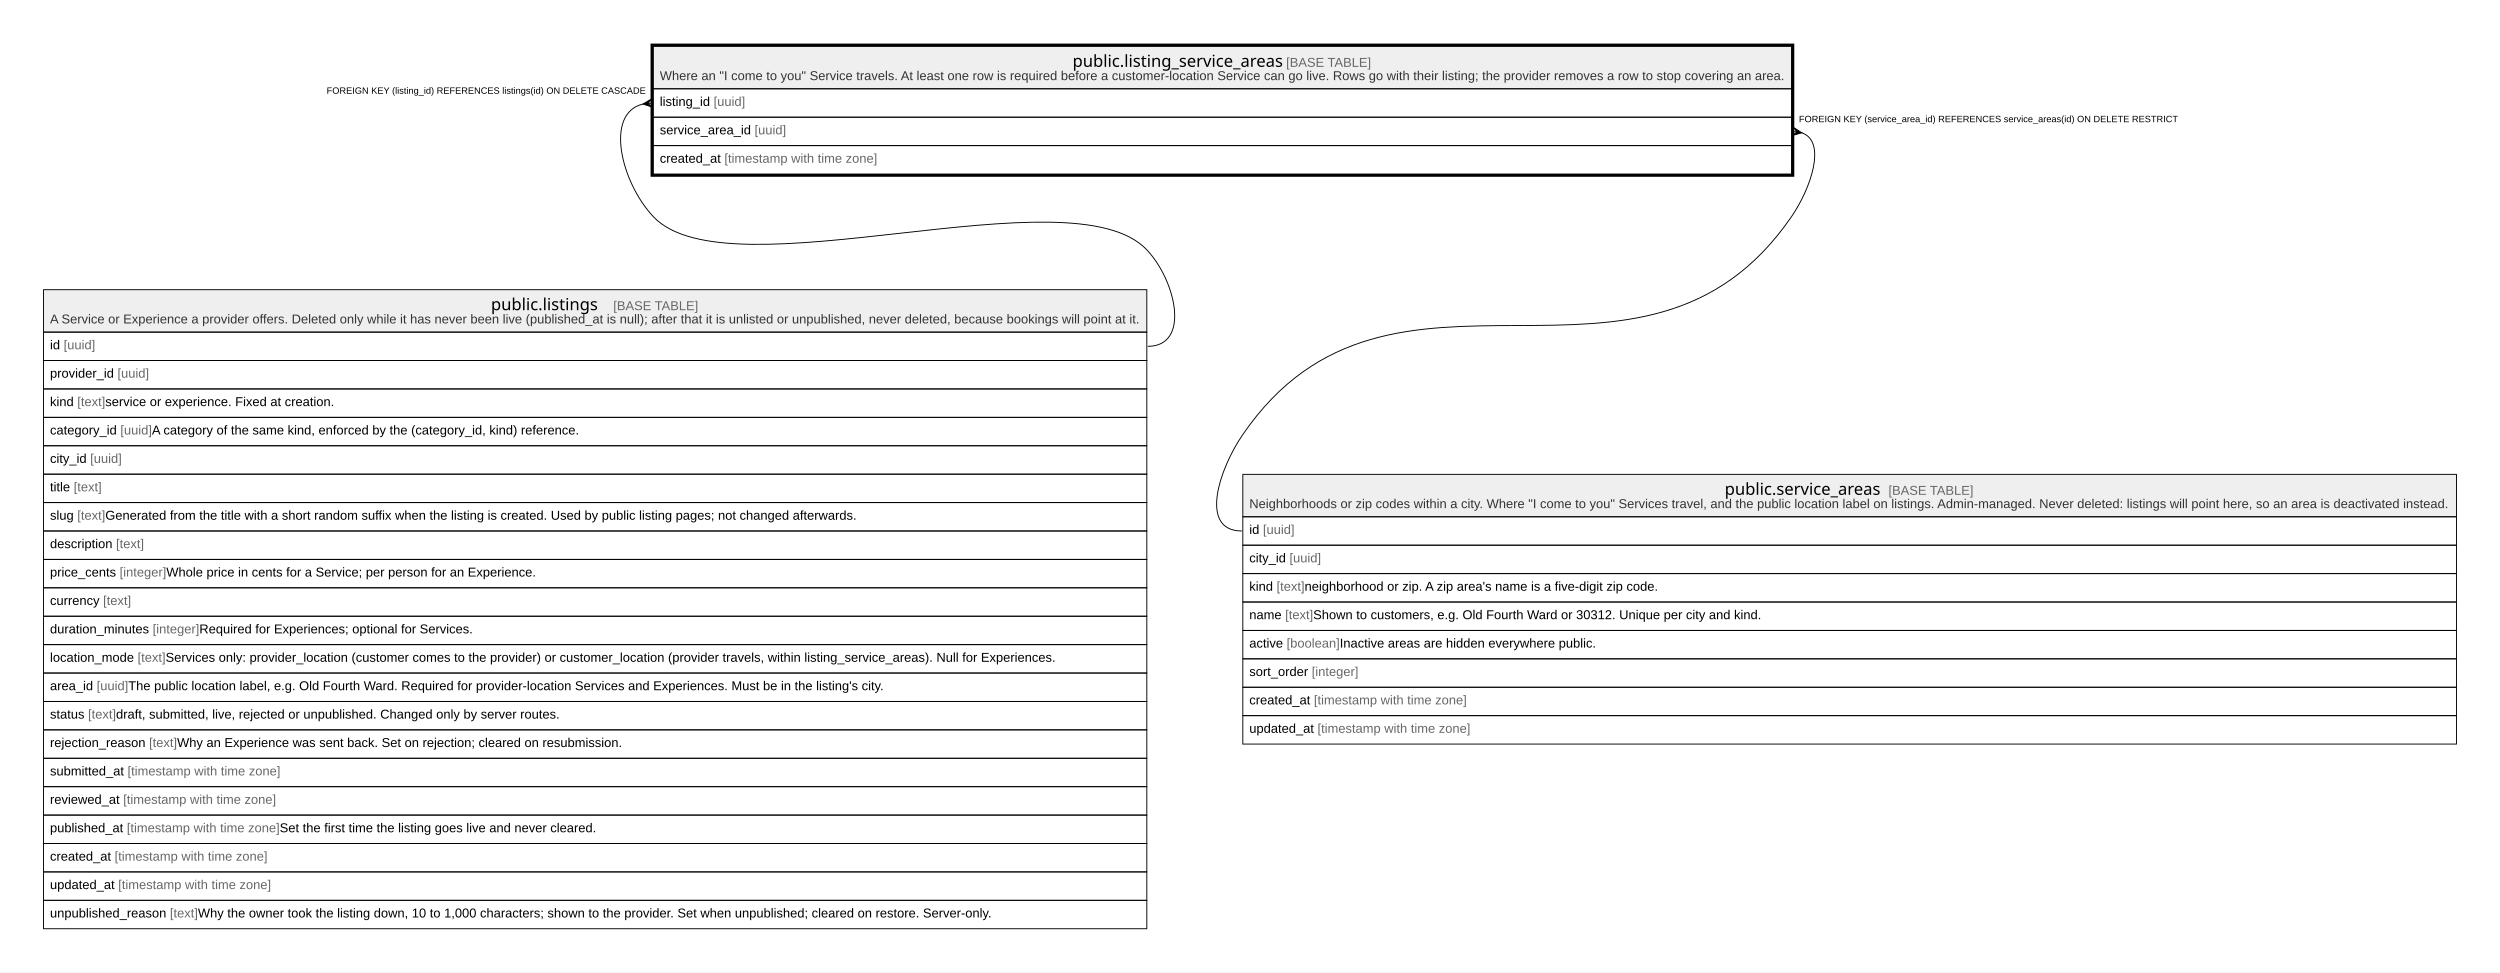
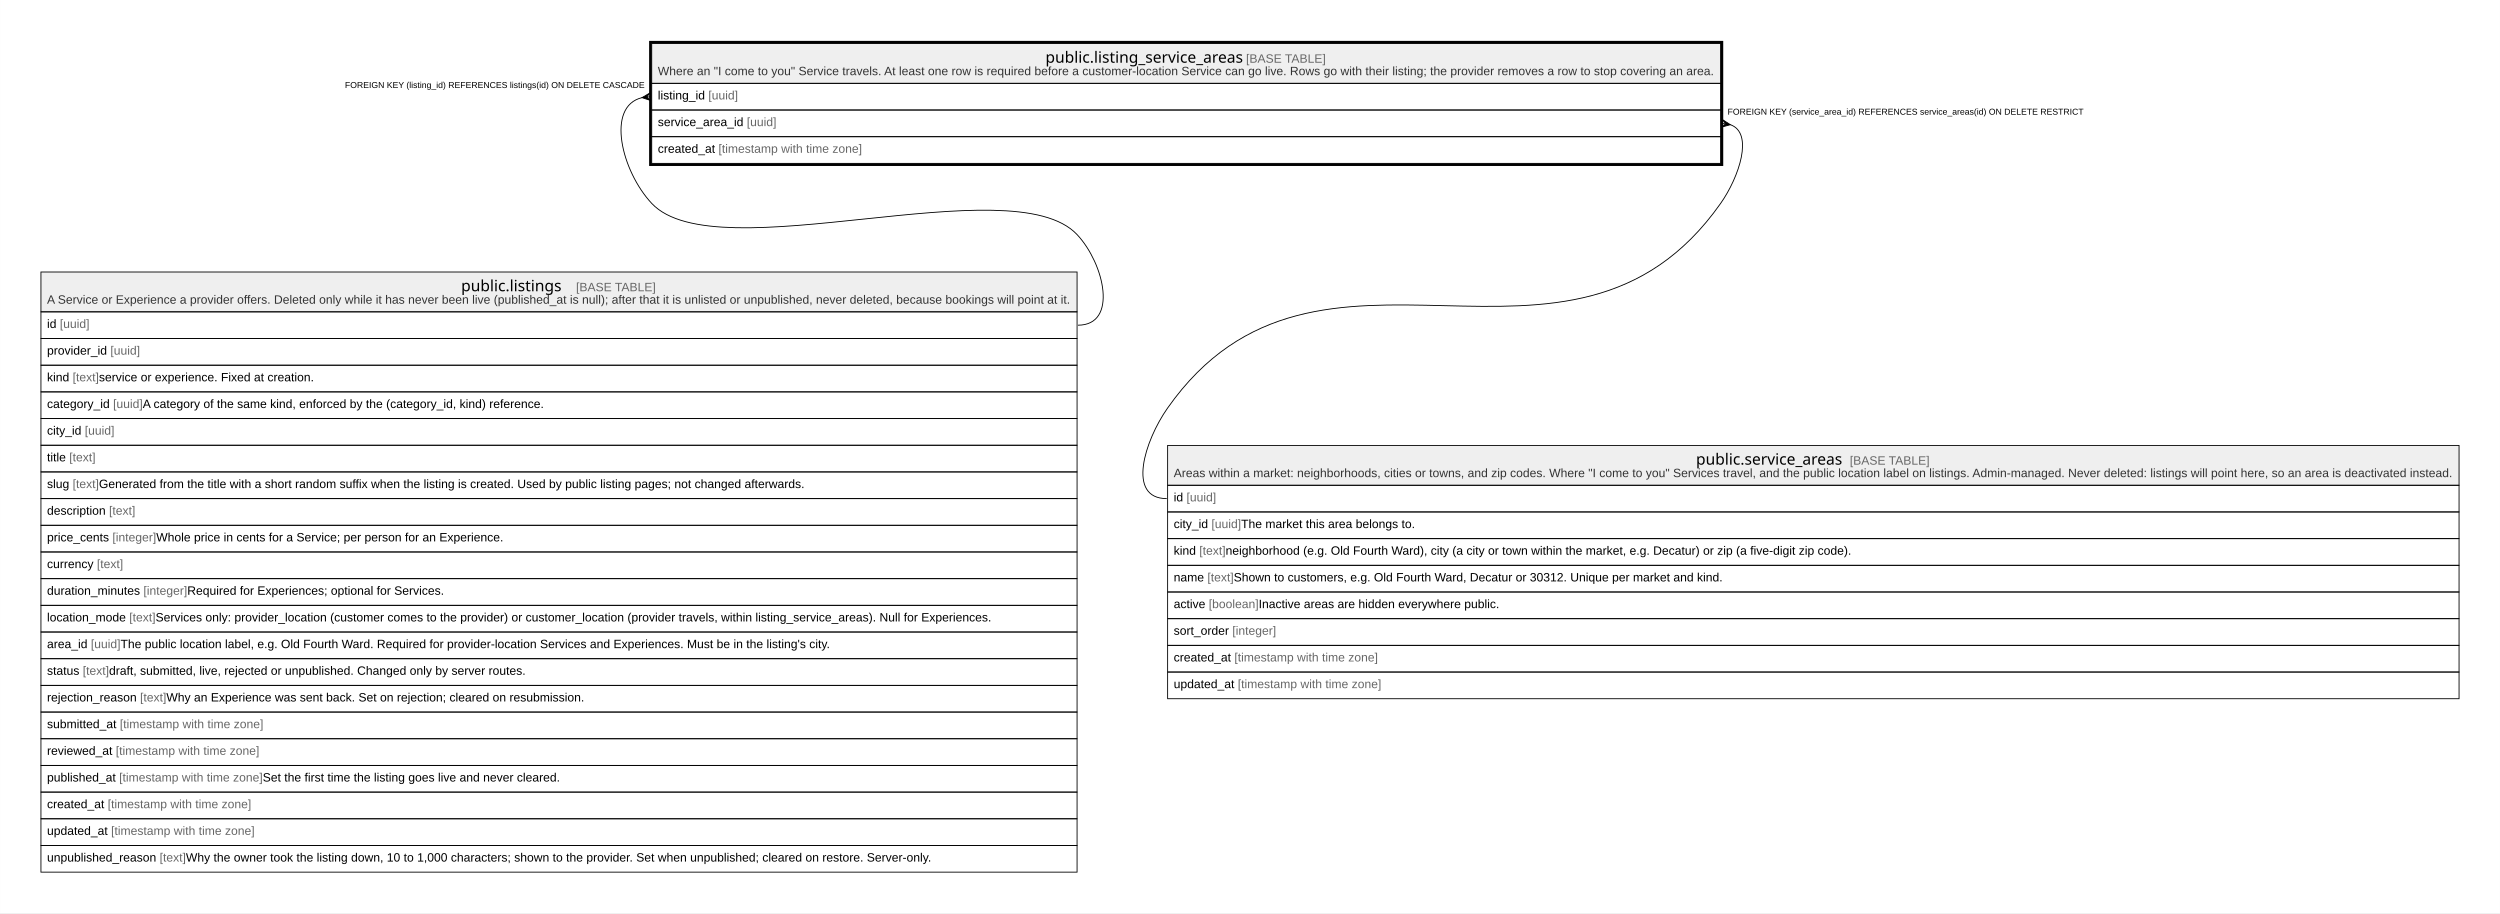
- <svg xmlns="http://www.w3.org/2000/svg" width="2710pt" height="1054pt" viewBox="0.00 0.00 2710.32 1054.00">
+ <svg xmlns="http://www.w3.org/2000/svg" width="2886pt" height="1054pt" viewBox="0.00 0.00 2885.87 1054.00">
  <g id="graph0" class="graph" transform="scale(1 1) rotate(0) translate(4 1050)">
-     <polygon fill="white" stroke="none" points="-4,4 -4,-1050 2706.32,-1050 2706.32,4 -4,4" />
+     <polygon fill="white" stroke="none" points="-4,4 -4,-1050 2881.87,-1050 2881.87,4 -4,4" />
    <g id="node1" class="node">
-       <polygon fill="#efefef" stroke="none" points="704.28,-953.8 704.28,-999.8 1938.23,-999.8 1938.23,-953.8 704.28,-953.8" />
-       <polygon fill="none" stroke="black" points="704.28,-953.8 704.28,-999.8 1938.23,-999.8 1938.23,-953.8 704.28,-953.8" />
-       <text text-anchor="start" x="1158.79" y="-977.6" font-family="Arial Bold" font-size="18.00">public.listing_service_areas</text>
-       <text text-anchor="start" x="1359.22" y="-977.6" font-family="Arial" font-size="14.00">    </text>
-       <text text-anchor="start" x="1390.34" y="-977.6" font-family="Arial" font-size="14.00" fill="#666666">[BASE TABLE]</text>
-       <text text-anchor="start" x="711.28" y="-963.2" font-family="Arial" font-size="14.00" fill="#333333">Where an "I come to you" Service travels. At least one row is required before a customer-location Service can go live. Rows go with their listing; the provider removes a row to stop covering an area.</text>
-       <polygon fill="none" stroke="black" points="704.28,-923 704.28,-953.8 1938.23,-953.8 1938.23,-923 704.28,-923" />
-       <text text-anchor="start" x="711.28" y="-935.2" font-family="Arial" font-size="14.00">listing_id </text>
-       <text text-anchor="start" x="769.64" y="-935.2" font-family="Arial" font-size="14.00" fill="#666666">[uuid]</text>
-       <polygon fill="none" stroke="black" points="704.28,-892.2 704.28,-923 1938.23,-923 1938.23,-892.2 704.28,-892.2" />
-       <text text-anchor="start" x="711.28" y="-904.4" font-family="Arial" font-size="14.00">service_area_id </text>
-       <text text-anchor="start" x="814" y="-904.4" font-family="Arial" font-size="14.00" fill="#666666">[uuid]</text>
-       <polygon fill="none" stroke="black" points="704.28,-861.4 704.28,-892.2 1938.23,-892.2 1938.23,-861.4 704.28,-861.4" />
-       <text text-anchor="start" x="711.28" y="-873.6" font-family="Arial" font-size="14.00">created_at </text>
-       <text text-anchor="start" x="781.33" y="-873.6" font-family="Arial" font-size="14.00" fill="#666666">[timestamp with time zone]</text>
-       <polygon fill="none" stroke="black" stroke-width="3" points="702.78,-859.9 702.78,-1001.3 1939.73,-1001.3 1939.73,-859.9 702.78,-859.9" />
+       <polygon fill="#efefef" stroke="none" points="748.28,-953.8 748.28,-999.8 1982.23,-999.8 1982.23,-953.8 748.28,-953.8" />
+       <polygon fill="none" stroke="black" points="748.28,-953.8 748.28,-999.8 1982.23,-999.8 1982.23,-953.8 748.28,-953.8" />
+       <text text-anchor="start" x="1202.79" y="-977.6" font-family="Arial Bold" font-size="18.00">public.listing_service_areas</text>
+       <text text-anchor="start" x="1403.22" y="-977.6" font-family="Arial" font-size="14.00">    </text>
+       <text text-anchor="start" x="1434.34" y="-977.6" font-family="Arial" font-size="14.00" fill="#666666">[BASE TABLE]</text>
+       <text text-anchor="start" x="755.28" y="-963.2" font-family="Arial" font-size="14.00" fill="#333333">Where an "I come to you" Service travels. At least one row is required before a customer-location Service can go live. Rows go with their listing; the provider removes a row to stop covering an area.</text>
+       <polygon fill="none" stroke="black" points="748.28,-923 748.28,-953.8 1982.23,-953.8 1982.23,-923 748.28,-923" />
+       <text text-anchor="start" x="755.28" y="-935.2" font-family="Arial" font-size="14.00">listing_id </text>
+       <text text-anchor="start" x="813.64" y="-935.2" font-family="Arial" font-size="14.00" fill="#666666">[uuid]</text>
+       <polygon fill="none" stroke="black" points="748.28,-892.2 748.28,-923 1982.23,-923 1982.23,-892.2 748.28,-892.2" />
+       <text text-anchor="start" x="755.28" y="-904.4" font-family="Arial" font-size="14.00">service_area_id </text>
+       <text text-anchor="start" x="858" y="-904.4" font-family="Arial" font-size="14.00" fill="#666666">[uuid]</text>
+       <polygon fill="none" stroke="black" points="748.28,-861.4 748.28,-892.2 1982.23,-892.2 1982.23,-861.4 748.28,-861.4" />
+       <text text-anchor="start" x="755.28" y="-873.6" font-family="Arial" font-size="14.00">created_at </text>
+       <text text-anchor="start" x="825.33" y="-873.6" font-family="Arial" font-size="14.00" fill="#666666">[timestamp with time zone]</text>
+       <polygon fill="none" stroke="black" stroke-width="3" points="746.78,-859.9 746.78,-1001.3 1983.73,-1001.3 1983.73,-859.9 746.78,-859.9" />
    </g>
    <g id="node2" class="node">
      <polygon fill="#efefef" stroke="none" points="43.2,-690 43.2,-736 1239.3,-736 1239.3,-690 43.2,-690" />
      <polygon fill="none" stroke="black" points="43.2,-690 43.2,-736 1239.3,-736 1239.3,-690 43.2,-690" />
      <text text-anchor="start" x="528.26" y="-713.8" font-family="Arial Bold" font-size="18.00">public.listings</text>
      <text text-anchor="start" x="629.76" y="-713.8" font-family="Arial" font-size="14.00">    </text>
      <text text-anchor="start" x="660.88" y="-713.8" font-family="Arial" font-size="14.00" fill="#666666">[BASE TABLE]</text>
      <text text-anchor="start" x="50.2" y="-699.4" font-family="Arial" font-size="14.00" fill="#333333">A Service or Experience a provider offers. Deleted only while it has never been live (published_at is null); after that it is unlisted or unpublished, never deleted, because bookings will point at it.</text>
      <polygon fill="none" stroke="black" points="43.2,-659.2 43.2,-690 1239.3,-690 1239.3,-659.2 43.2,-659.2" />
      <text text-anchor="start" x="50.2" y="-671.4" font-family="Arial" font-size="14.00">id </text>
      <text text-anchor="start" x="64.99" y="-671.4" font-family="Arial" font-size="14.00" fill="#666666">[uuid]</text>
      <polygon fill="none" stroke="black" points="43.2,-628.4 43.2,-659.2 1239.3,-659.2 1239.3,-628.4 43.2,-628.4" />
      <text text-anchor="start" x="50.2" y="-640.6" font-family="Arial" font-size="14.00">provider_id </text>
      <text text-anchor="start" x="123.35" y="-640.6" font-family="Arial" font-size="14.00" fill="#666666">[uuid]</text>
      <polygon fill="none" stroke="black" points="43.2,-597.6 43.2,-628.4 1239.3,-628.4 1239.3,-597.6 43.2,-597.6" />
      <text text-anchor="start" x="50.2" y="-609.8" font-family="Arial" font-size="14.00">kind </text>
      <text text-anchor="start" x="79.77" y="-609.8" font-family="Arial" font-size="14.00" fill="#666666">[text]</text>
      <text text-anchor="start" x="110.12" y="-609.8" font-family="Arial" font-size="14.00"> service or experience. Fixed at creation.</text>
      <polygon fill="none" stroke="black" points="43.2,-566.8 43.2,-597.6 1239.3,-597.6 1239.3,-566.8 43.2,-566.8" />
      <text text-anchor="start" x="50.2" y="-579" font-family="Arial" font-size="14.00">category_id </text>
      <text text-anchor="start" x="126.47" y="-579" font-family="Arial" font-size="14.00" fill="#666666">[uuid]</text>
      <text text-anchor="start" x="160.72" y="-579" font-family="Arial" font-size="14.00"> A category of the same kind, enforced by the (category_id, kind) reference.</text>
      <polygon fill="none" stroke="black" points="43.2,-536 43.2,-566.8 1239.3,-566.8 1239.3,-536 43.2,-536" />
      <text text-anchor="start" x="50.2" y="-548.2" font-family="Arial" font-size="14.00">city_id </text>
      <text text-anchor="start" x="93.77" y="-548.2" font-family="Arial" font-size="14.00" fill="#666666">[uuid]</text>
      <polygon fill="none" stroke="black" points="43.2,-505.2 43.2,-536 1239.3,-536 1239.3,-505.2 43.2,-505.2" />
      <text text-anchor="start" x="50.2" y="-517.4" font-family="Arial" font-size="14.00">title </text>
      <text text-anchor="start" x="75.88" y="-517.4" font-family="Arial" font-size="14.00" fill="#666666">[text]</text>
      <polygon fill="none" stroke="black" points="43.2,-474.4 43.2,-505.2 1239.3,-505.2 1239.3,-474.4 43.2,-474.4" />
      <text text-anchor="start" x="50.2" y="-486.6" font-family="Arial" font-size="14.00">slug </text>
      <text text-anchor="start" x="79.77" y="-486.6" font-family="Arial" font-size="14.00" fill="#666666">[text]</text>
      <text text-anchor="start" x="110.12" y="-486.6" font-family="Arial" font-size="14.00"> Generated from the title with a short random suffix when the listing is created. Used by public listing pages; not changed afterwards.</text>
      <polygon fill="none" stroke="black" points="43.2,-443.6 43.2,-474.4 1239.3,-474.4 1239.3,-443.6 43.2,-443.6" />
      <text text-anchor="start" x="50.2" y="-455.8" font-family="Arial" font-size="14.00">description </text>
      <text text-anchor="start" x="121.79" y="-455.8" font-family="Arial" font-size="14.00" fill="#666666">[text]</text>
      <polygon fill="none" stroke="black" points="43.2,-412.8 43.2,-443.6 1239.3,-443.6 1239.3,-412.8 43.2,-412.8" />
      <text text-anchor="start" x="50.2" y="-425" font-family="Arial" font-size="14.00">price_cents </text>
      <text text-anchor="start" x="125.68" y="-425" font-family="Arial" font-size="14.00" fill="#666666">[integer]</text>
      <text text-anchor="start" x="176.27" y="-425" font-family="Arial" font-size="14.00"> Whole price in cents for a Service; per person for an Experience.</text>
      <polygon fill="none" stroke="black" points="43.2,-382 43.2,-412.8 1239.3,-412.8 1239.3,-382 43.2,-382" />
      <text text-anchor="start" x="50.2" y="-394.2" font-family="Arial" font-size="14.00">currency </text>
      <text text-anchor="start" x="107.77" y="-394.2" font-family="Arial" font-size="14.00" fill="#666666">[text]</text>
      <polygon fill="none" stroke="black" points="43.2,-351.2 43.2,-382 1239.3,-382 1239.3,-351.2 43.2,-351.2" />
      <text text-anchor="start" x="50.2" y="-363.4" font-family="Arial" font-size="14.00">duration_minutes </text>
      <text text-anchor="start" x="161.49" y="-363.4" font-family="Arial" font-size="14.00" fill="#666666">[integer]</text>
      <text text-anchor="start" x="212.08" y="-363.4" font-family="Arial" font-size="14.00"> Required for Experiences; optional for Services.</text>
      <polygon fill="none" stroke="black" points="43.2,-320.4 43.2,-351.2 1239.3,-351.2 1239.3,-320.4 43.2,-320.4" />
      <text text-anchor="start" x="50.2" y="-332.6" font-family="Arial" font-size="14.00">location_mode </text>
      <text text-anchor="start" x="145.15" y="-332.6" font-family="Arial" font-size="14.00" fill="#666666">[text]</text>
      <text text-anchor="start" x="175.5" y="-332.6" font-family="Arial" font-size="14.00"> Services only: provider_location (customer comes to the provider) or customer_location (provider travels, within listing_service_areas). Null for Experiences.</text>
      <polygon fill="none" stroke="black" points="43.2,-289.6 43.2,-320.4 1239.3,-320.4 1239.3,-289.6 43.2,-289.6" />
      <text text-anchor="start" x="50.2" y="-301.8" font-family="Arial" font-size="14.00">area_id </text>
      <text text-anchor="start" x="100.79" y="-301.8" font-family="Arial" font-size="14.00" fill="#666666">[uuid]</text>
      <text text-anchor="start" x="135.04" y="-301.8" font-family="Arial" font-size="14.00"> The public location label, e.g. Old Fourth Ward. Required for provider-location Services and Experiences. Must be in the listing's city.</text>
      <polygon fill="none" stroke="black" points="43.2,-258.8 43.2,-289.6 1239.3,-289.6 1239.3,-258.8 43.2,-258.8" />
      <text text-anchor="start" x="50.2" y="-271" font-family="Arial" font-size="14.00">status </text>
      <text text-anchor="start" x="91.44" y="-271" font-family="Arial" font-size="14.00" fill="#666666">[text]</text>
      <text text-anchor="start" x="121.79" y="-271" font-family="Arial" font-size="14.00"> draft, submitted, live, rejected or unpublished. Changed only by server routes.</text>
      <polygon fill="none" stroke="black" points="43.2,-228 43.2,-258.8 1239.3,-258.8 1239.3,-228 43.2,-228" />
      <text text-anchor="start" x="50.2" y="-240.2" font-family="Arial" font-size="14.00">rejection_reason </text>
      <text text-anchor="start" x="157.6" y="-240.2" font-family="Arial" font-size="14.00" fill="#666666">[text]</text>
      <text text-anchor="start" x="187.94" y="-240.2" font-family="Arial" font-size="14.00"> Why an Experience was sent back. Set on rejection; cleared on resubmission.</text>
      <polygon fill="none" stroke="black" points="43.2,-197.2 43.2,-228 1239.3,-228 1239.3,-197.2 43.2,-197.2" />
      <text text-anchor="start" x="50.2" y="-209.4" font-family="Arial" font-size="14.00">submitted_at </text>
      <text text-anchor="start" x="134.25" y="-209.4" font-family="Arial" font-size="14.00" fill="#666666">[timestamp with time zone]</text>
      <polygon fill="none" stroke="black" points="43.2,-166.4 43.2,-197.2 1239.3,-197.2 1239.3,-166.4 43.2,-166.4" />
      <text text-anchor="start" x="50.2" y="-178.6" font-family="Arial" font-size="14.00">reviewed_at </text>
      <text text-anchor="start" x="129.58" y="-178.6" font-family="Arial" font-size="14.00" fill="#666666">[timestamp with time zone]</text>
      <polygon fill="none" stroke="black" points="43.2,-135.6 43.2,-166.4 1239.3,-166.4 1239.3,-135.6 43.2,-135.6" />
      <text text-anchor="start" x="50.2" y="-147.8" font-family="Arial" font-size="14.00">published_at </text>
      <text text-anchor="start" x="133.49" y="-147.8" font-family="Arial" font-size="14.00" fill="#666666">[timestamp with time zone]</text>
      <text text-anchor="start" x="299.21" y="-147.8" font-family="Arial" font-size="14.00"> Set the first time the listing goes live and never cleared.</text>
      <polygon fill="none" stroke="black" points="43.2,-104.8 43.2,-135.6 1239.3,-135.6 1239.3,-104.8 43.2,-104.8" />
      <text text-anchor="start" x="50.2" y="-117" font-family="Arial" font-size="14.00">created_at </text>
      <text text-anchor="start" x="120.25" y="-117" font-family="Arial" font-size="14.00" fill="#666666">[timestamp with time zone]</text>
      <polygon fill="none" stroke="black" points="43.2,-74 43.2,-104.8 1239.3,-104.8 1239.3,-74 43.2,-74" />
      <text text-anchor="start" x="50.2" y="-86.2" font-family="Arial" font-size="14.00">updated_at </text>
      <text text-anchor="start" x="124.16" y="-86.2" font-family="Arial" font-size="14.00" fill="#666666">[timestamp with time zone]</text>
      <polygon fill="none" stroke="black" points="43.2,-43.2 43.2,-74 1239.3,-74 1239.3,-43.2 43.2,-43.2" />
      <text text-anchor="start" x="50.2" y="-55.4" font-family="Arial" font-size="14.00">unpublished_reason </text>
      <text text-anchor="start" x="180.19" y="-55.4" font-family="Arial" font-size="14.00" fill="#666666">[text]</text>
      <text text-anchor="start" x="210.54" y="-55.4" font-family="Arial" font-size="14.00"> Why the owner took the listing down, 10 to 1,000 characters; shown to the provider. Set when unpublished; cleared on restore. Server-only.</text>
    </g>
    <g id="edge1" class="edge">
-       <path fill="none" stroke="black" d="M693.05,-937.27C651.1,-927.21 669.29,-852.32 704.28,-815.2 786.01,-728.49 1157.51,-865.85 1239.3,-779.2 1271.22,-745.39 1286.8,-674.6 1240.3,-674.6" />
-       <polygon fill="black" stroke="black" points="693.01,-937.27 702.45,-942.84 698.31,-937.85 702.61,-938.33 702.61,-938.33 702.61,-938.33 698.31,-937.85 703.44,-933.89 693.01,-937.27" />
-       <text text-anchor="start" x="350.09" y="-948.4" font-family="Arial" font-size="10.00">FOREIGN KEY (listing_id) REFERENCES listings(id) ON DELETE CASCADE</text>
+       <path fill="none" stroke="black" d="M737.06,-937.27C695.11,-927.22 713.4,-852.43 748.28,-815.2 823.09,-735.36 1164.44,-858.99 1239.3,-779.2 1271.12,-745.3 1286.8,-674.6 1240.3,-674.6" />
+       <polygon fill="black" stroke="black" points="737.01,-937.27 746.45,-942.84 742.31,-937.85 746.61,-938.33 746.61,-938.33 746.61,-938.33 742.31,-937.85 747.44,-933.89 737.01,-937.27" />
+       <text text-anchor="start" x="394.09" y="-948.4" font-family="Arial" font-size="10.00">FOREIGN KEY (listing_id) REFERENCES listings(id) ON DELETE CASCADE</text>
    </g>
    <g id="node3" class="node">
-       <polygon fill="#efefef" stroke="none" points="1343.38,-489.8 1343.38,-535.8 2659.12,-535.8 2659.12,-489.8 1343.38,-489.8" />
-       <polygon fill="none" stroke="black" points="1343.38,-489.8 1343.38,-535.8 2659.12,-535.8 2659.12,-489.8 1343.38,-489.8" />
-       <text text-anchor="start" x="1865.79" y="-513.6" font-family="Arial Bold" font-size="18.00">public.service_areas</text>
-       <text text-anchor="start" x="2012.22" y="-513.6" font-family="Arial" font-size="14.00">    </text>
-       <text text-anchor="start" x="2043.34" y="-513.6" font-family="Arial" font-size="14.00" fill="#666666">[BASE TABLE]</text>
-       <text text-anchor="start" x="1350.38" y="-499.2" font-family="Arial" font-size="14.00" fill="#333333">Neighborhoods or zip codes within a city. Where "I come to you" Services travel, and the public location label on listings. Admin-managed. Never deleted: listings will point here, so an area is deactivated instead.</text>
-       <polygon fill="none" stroke="black" points="1343.38,-459 1343.38,-489.8 2659.12,-489.8 2659.12,-459 1343.38,-459" />
-       <text text-anchor="start" x="1350.38" y="-471.2" font-family="Arial" font-size="14.00">id </text>
-       <text text-anchor="start" x="1365.17" y="-471.2" font-family="Arial" font-size="14.00" fill="#666666">[uuid]</text>
-       <polygon fill="none" stroke="black" points="1343.38,-428.2 1343.38,-459 2659.12,-459 2659.12,-428.2 1343.38,-428.2" />
-       <text text-anchor="start" x="1350.38" y="-440.4" font-family="Arial" font-size="14.00">city_id </text>
-       <text text-anchor="start" x="1393.95" y="-440.4" font-family="Arial" font-size="14.00" fill="#666666">[uuid]</text>
-       <polygon fill="none" stroke="black" points="1343.38,-397.4 1343.38,-428.2 2659.12,-428.2 2659.12,-397.4 1343.38,-397.4" />
-       <text text-anchor="start" x="1350.38" y="-409.6" font-family="Arial" font-size="14.00">kind </text>
-       <text text-anchor="start" x="1379.95" y="-409.6" font-family="Arial" font-size="14.00" fill="#666666">[text]</text>
-       <text text-anchor="start" x="1410.3" y="-409.6" font-family="Arial" font-size="14.00"> neighborhood or zip. A zip area's name is a five-digit zip code.</text>
-       <polygon fill="none" stroke="black" points="1343.38,-366.6 1343.38,-397.4 2659.12,-397.4 2659.12,-366.6 1343.38,-366.6" />
-       <text text-anchor="start" x="1350.38" y="-378.8" font-family="Arial" font-size="14.00">name </text>
-       <text text-anchor="start" x="1389.29" y="-378.8" font-family="Arial" font-size="14.00" fill="#666666">[text]</text>
-       <text text-anchor="start" x="1419.64" y="-378.8" font-family="Arial" font-size="14.00"> Shown to customers, e.g. Old Fourth Ward or 30312. Unique per city and kind.</text>
-       <polygon fill="none" stroke="black" points="1343.38,-335.8 1343.38,-366.6 2659.12,-366.6 2659.12,-335.8 1343.38,-335.8" />
-       <text text-anchor="start" x="1350.38" y="-348" font-family="Arial" font-size="14.00">active </text>
-       <text text-anchor="start" x="1390.84" y="-348" font-family="Arial" font-size="14.00" fill="#666666">[boolean]</text>
-       <text text-anchor="start" x="1448.45" y="-348" font-family="Arial" font-size="14.00"> Inactive areas are hidden everywhere public.</text>
-       <polygon fill="none" stroke="black" points="1343.38,-305 1343.38,-335.8 2659.12,-335.8 2659.12,-305 1343.38,-305" />
-       <text text-anchor="start" x="1350.38" y="-317.2" font-family="Arial" font-size="14.00">sort_order </text>
-       <text text-anchor="start" x="1418.08" y="-317.2" font-family="Arial" font-size="14.00" fill="#666666">[integer]</text>
-       <polygon fill="none" stroke="black" points="1343.38,-274.2 1343.38,-305 2659.12,-305 2659.12,-274.2 1343.38,-274.2" />
-       <text text-anchor="start" x="1350.38" y="-286.4" font-family="Arial" font-size="14.00">created_at </text>
-       <text text-anchor="start" x="1420.43" y="-286.4" font-family="Arial" font-size="14.00" fill="#666666">[timestamp with time zone]</text>
-       <polygon fill="none" stroke="black" points="1343.38,-243.4 1343.38,-274.2 2659.12,-274.2 2659.12,-243.4 1343.38,-243.4" />
-       <text text-anchor="start" x="1350.38" y="-255.6" font-family="Arial" font-size="14.00">updated_at </text>
-       <text text-anchor="start" x="1424.34" y="-255.6" font-family="Arial" font-size="14.00" fill="#666666">[timestamp with time zone]</text>
+       <polygon fill="#efefef" stroke="none" points="1343.84,-489.8 1343.84,-535.8 2834.67,-535.8 2834.67,-489.8 1343.84,-489.8" />
+       <polygon fill="none" stroke="black" points="1343.84,-489.8 1343.84,-535.8 2834.67,-535.8 2834.67,-489.8 1343.84,-489.8" />
+       <text text-anchor="start" x="1953.79" y="-513.6" font-family="Arial Bold" font-size="18.00">public.service_areas</text>
+       <text text-anchor="start" x="2100.22" y="-513.6" font-family="Arial" font-size="14.00">    </text>
+       <text text-anchor="start" x="2131.34" y="-513.6" font-family="Arial" font-size="14.00" fill="#666666">[BASE TABLE]</text>
+       <text text-anchor="start" x="1350.84" y="-499.2" font-family="Arial" font-size="14.00" fill="#333333">Areas within a market: neighborhoods, cities or towns, and zip codes. Where "I come to you" Services travel, and the public location label on listings. Admin-managed. Never deleted: listings will point here, so an area is deactivated instead.</text>
+       <polygon fill="none" stroke="black" points="1343.84,-459 1343.84,-489.8 2834.67,-489.8 2834.67,-459 1343.84,-459" />
+       <text text-anchor="start" x="1350.84" y="-471.2" font-family="Arial" font-size="14.00">id </text>
+       <text text-anchor="start" x="1365.62" y="-471.2" font-family="Arial" font-size="14.00" fill="#666666">[uuid]</text>
+       <polygon fill="none" stroke="black" points="1343.84,-428.2 1343.84,-459 2834.67,-459 2834.67,-428.2 1343.84,-428.2" />
+       <text text-anchor="start" x="1350.84" y="-440.4" font-family="Arial" font-size="14.00">city_id </text>
+       <text text-anchor="start" x="1394.41" y="-440.4" font-family="Arial" font-size="14.00" fill="#666666">[uuid]</text>
+       <text text-anchor="start" x="1428.66" y="-440.4" font-family="Arial" font-size="14.00"> The market this area belongs to.</text>
+       <polygon fill="none" stroke="black" points="1343.84,-397.4 1343.84,-428.2 2834.67,-428.2 2834.67,-397.4 1343.84,-397.4" />
+       <text text-anchor="start" x="1350.84" y="-409.6" font-family="Arial" font-size="14.00">kind </text>
+       <text text-anchor="start" x="1380.41" y="-409.6" font-family="Arial" font-size="14.00" fill="#666666">[text]</text>
+       <text text-anchor="start" x="1410.75" y="-409.6" font-family="Arial" font-size="14.00"> neighborhood (e.g. Old Fourth Ward), city (a city or town within the market, e.g. Decatur) or zip (a five-digit zip code).</text>
+       <polygon fill="none" stroke="black" points="1343.84,-366.6 1343.84,-397.4 2834.67,-397.4 2834.67,-366.6 1343.84,-366.6" />
+       <text text-anchor="start" x="1350.84" y="-378.8" font-family="Arial" font-size="14.00">name </text>
+       <text text-anchor="start" x="1389.75" y="-378.8" font-family="Arial" font-size="14.00" fill="#666666">[text]</text>
+       <text text-anchor="start" x="1420.09" y="-378.8" font-family="Arial" font-size="14.00"> Shown to customers, e.g. Old Fourth Ward, Decatur or 30312. Unique per market and kind.</text>
+       <polygon fill="none" stroke="black" points="1343.84,-335.8 1343.84,-366.6 2834.67,-366.6 2834.67,-335.8 1343.84,-335.8" />
+       <text text-anchor="start" x="1350.84" y="-348" font-family="Arial" font-size="14.00">active </text>
+       <text text-anchor="start" x="1391.3" y="-348" font-family="Arial" font-size="14.00" fill="#666666">[boolean]</text>
+       <text text-anchor="start" x="1448.91" y="-348" font-family="Arial" font-size="14.00"> Inactive areas are hidden everywhere public.</text>
+       <polygon fill="none" stroke="black" points="1343.84,-305 1343.84,-335.8 2834.67,-335.8 2834.67,-305 1343.84,-305" />
+       <text text-anchor="start" x="1350.84" y="-317.2" font-family="Arial" font-size="14.00">sort_order </text>
+       <text text-anchor="start" x="1418.53" y="-317.2" font-family="Arial" font-size="14.00" fill="#666666">[integer]</text>
+       <polygon fill="none" stroke="black" points="1343.84,-274.2 1343.84,-305 2834.67,-305 2834.67,-274.2 1343.84,-274.2" />
+       <text text-anchor="start" x="1350.84" y="-286.4" font-family="Arial" font-size="14.00">created_at </text>
+       <text text-anchor="start" x="1420.89" y="-286.4" font-family="Arial" font-size="14.00" fill="#666666">[timestamp with time zone]</text>
+       <polygon fill="none" stroke="black" points="1343.84,-243.4 1343.84,-274.2 2834.67,-274.2 2834.67,-243.4 1343.84,-243.4" />
+       <text text-anchor="start" x="1350.84" y="-255.6" font-family="Arial" font-size="14.00">updated_at </text>
+       <text text-anchor="start" x="1424.8" y="-255.6" font-family="Arial" font-size="14.00" fill="#666666">[timestamp with time zone]</text>
    </g>
    <g id="edge2" class="edge">
-       <path fill="none" stroke="black" d="M1949.24,-906.12C1976.73,-896.84 1959.3,-845.88 1938.23,-815.2 1777.18,-580.72 1504.28,-813.58 1343.38,-579 1317.09,-540.66 1295.89,-474.4 1342.38,-474.4" />
-       <polygon fill="black" stroke="black" points="1949.45,-906.09 1938.9,-903.1 1944.17,-906.87 1939.89,-907.5 1939.89,-907.5 1939.89,-907.5 1944.17,-906.87 1940.21,-912 1949.45,-906.09" />
-       <text text-anchor="start" x="1946.23" y="-917.6" font-family="Arial" font-size="10.00">FOREIGN KEY (service_area_id) REFERENCES service_areas(id) ON DELETE RESTRICT</text>
+       <path fill="none" stroke="black" d="M1993.25,-906.12C2020.8,-896.79 2003.66,-845.63 1982.23,-815.2 1808.02,-567.86 1517.89,-826.45 1343.84,-579 1317.09,-540.97 1296.35,-474.4 1342.84,-474.4" />
+       <polygon fill="black" stroke="black" points="1993.45,-906.09 1982.9,-903.1 1988.17,-906.87 1983.89,-907.5 1983.89,-907.5 1983.89,-907.5 1988.17,-906.87 1984.22,-912 1993.45,-906.09" />
+       <text text-anchor="start" x="1990.23" y="-917.6" font-family="Arial" font-size="10.00">FOREIGN KEY (service_area_id) REFERENCES service_areas(id) ON DELETE RESTRICT</text>
    </g>
  </g>
</svg>
